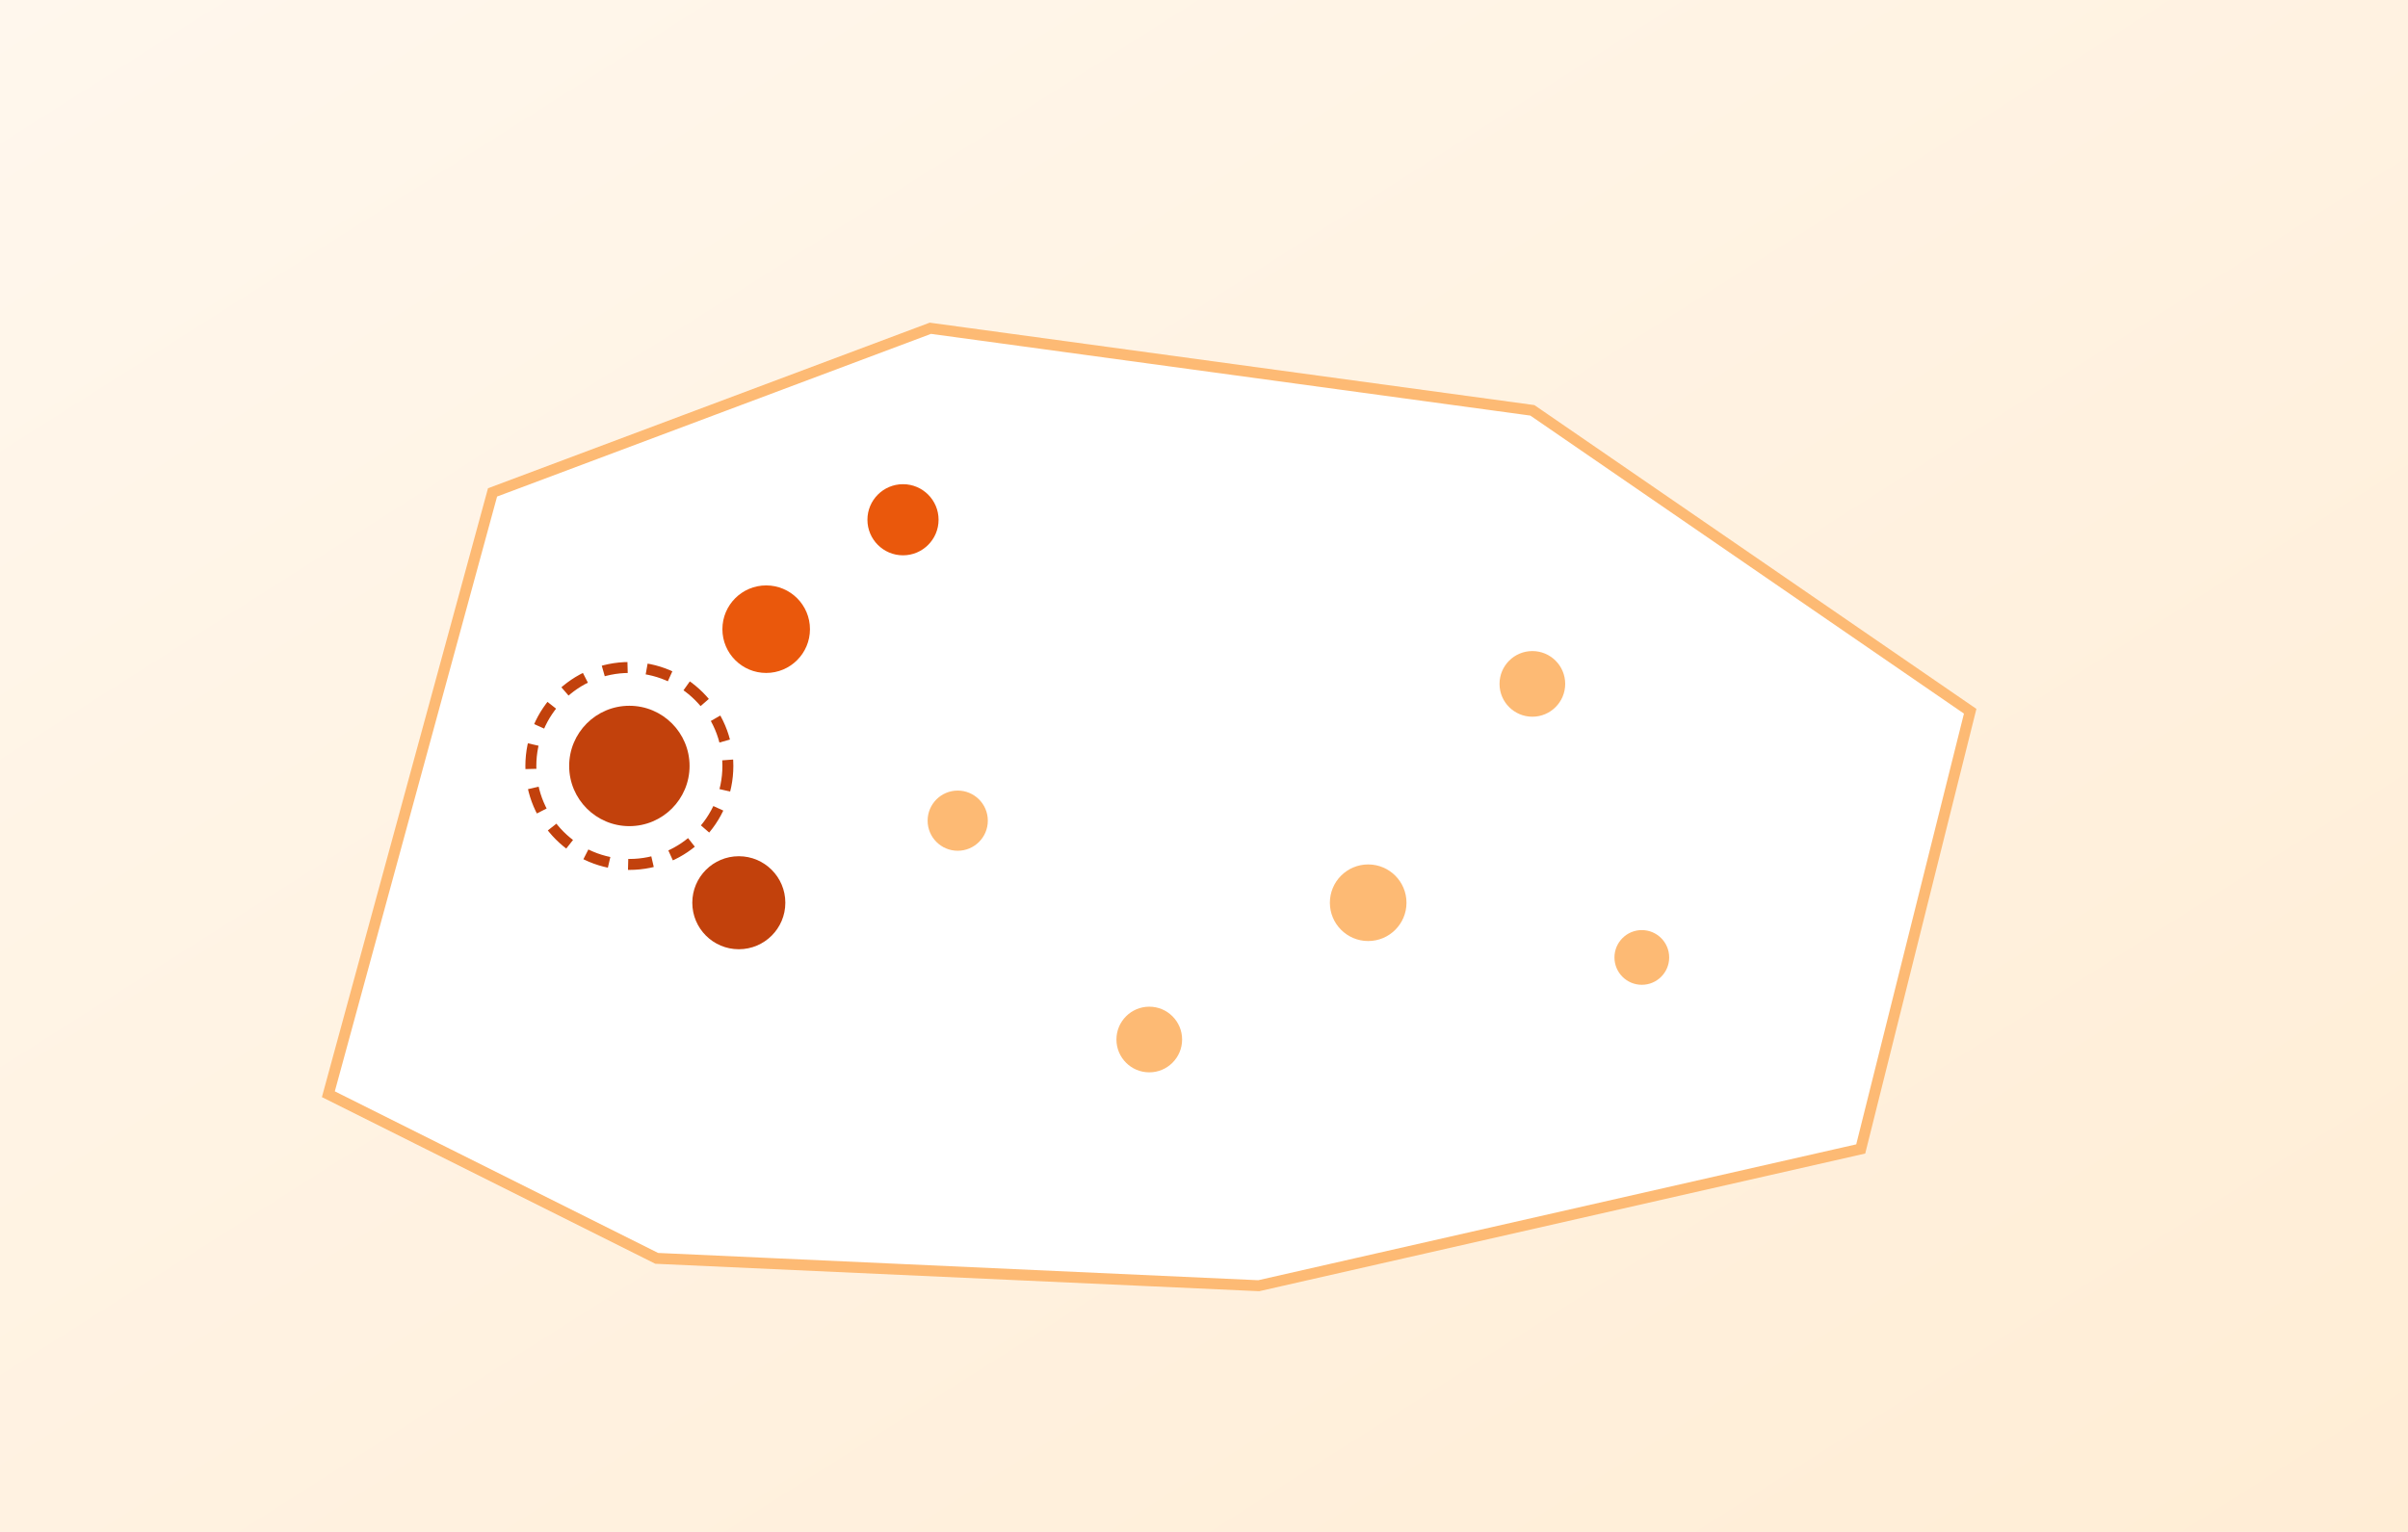
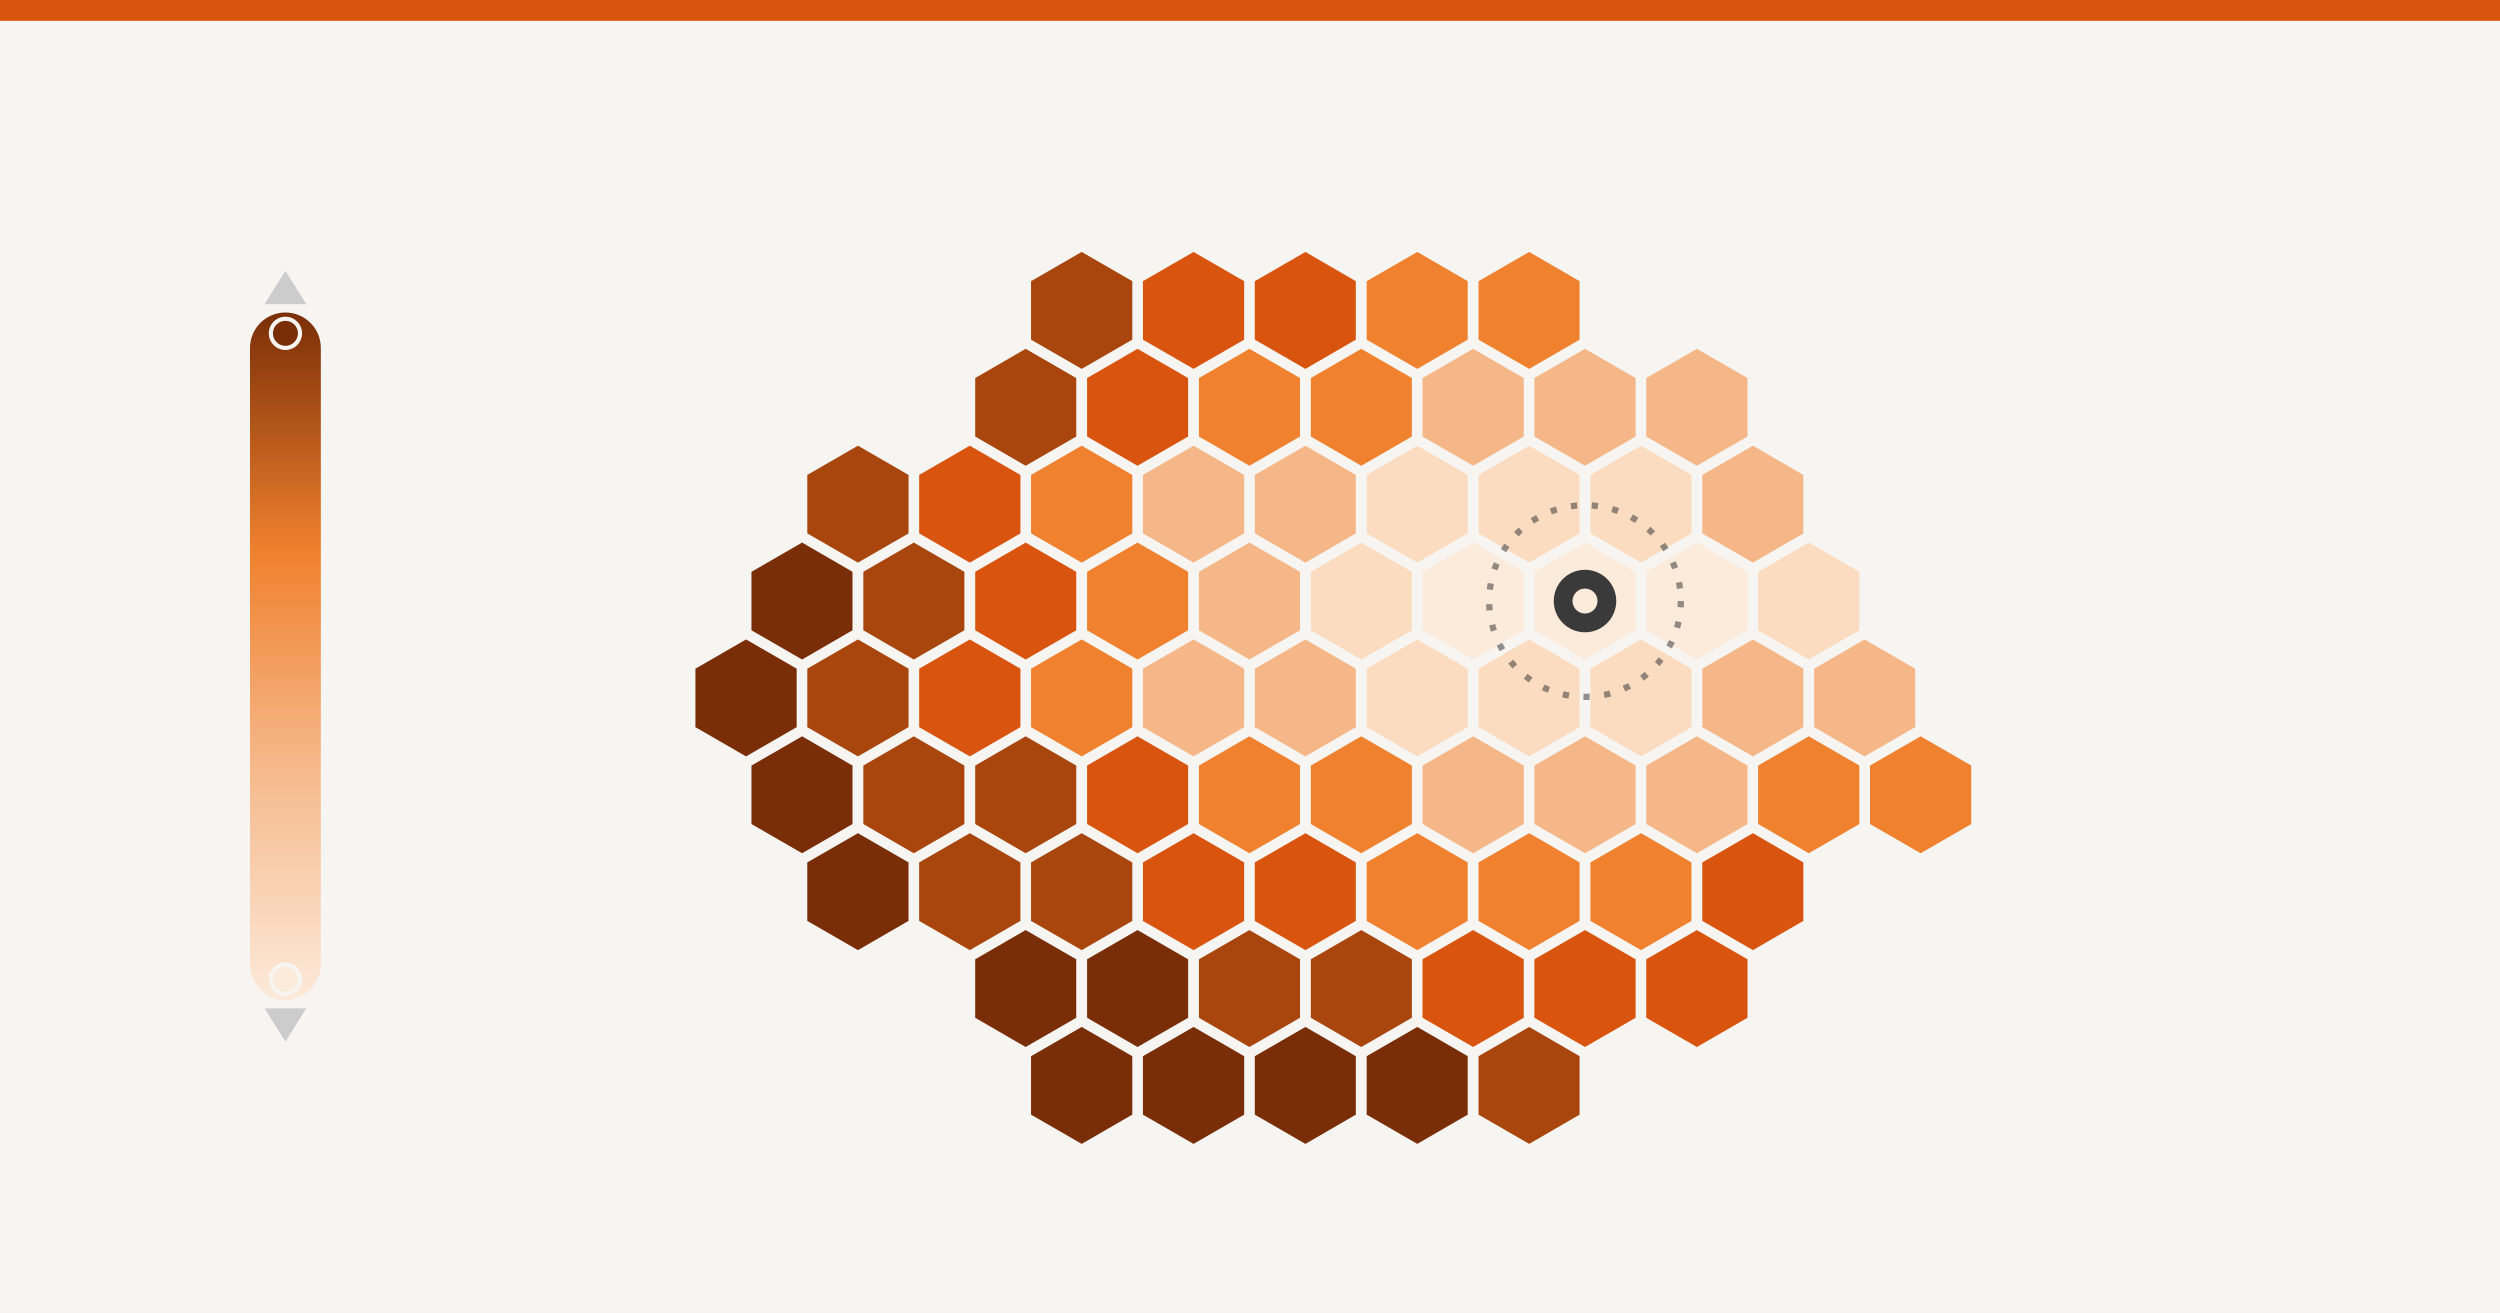
- <svg xmlns="http://www.w3.org/2000/svg" viewBox="0 0 880 560">
+ <svg xmlns="http://www.w3.org/2000/svg" viewBox="0 0 1200 630">
  <defs>
-     <linearGradient id="g" x1="0" y1="0" x2="1" y2="1">
-       <stop offset="0" stop-color="#fff7ed" />
-       <stop offset="1" stop-color="#ffedd5" />
+     <linearGradient id="legendGrad" x1="0" y1="1" x2="0" y2="0">
+       <stop offset="0%" stop-color="#FCEADA" />
+       <stop offset="35%" stop-color="#F5B788" />
+       <stop offset="65%" stop-color="#F0812E" />
+       <stop offset="100%" stop-color="#7A2E07" />
    </linearGradient>
  </defs>
-   <rect width="880" height="560" fill="url(#g)" />
-   <path d="M120 400 L180 180 L340 120 L560 150 L720 260 L680 420 L460 470 L240 460 Z" fill="#ffffff" stroke="#fdba74" stroke-width="4" />
-   <g fill="#fdba74">
-     <circle cx="500" cy="330" r="14" />
-     <circle cx="420" cy="380" r="12" />
-     <circle cx="560" cy="250" r="12" />
-     <circle cx="600" cy="350" r="10" />
-     <circle cx="350" cy="300" r="11" />
+   <rect width="1200" height="630" fill="#F7F5F2" />
+   <rect x="0" y="0" width="1200" height="10" fill="#D9550F" />
+   <rect x="120" y="150" width="34" height="330" rx="17" fill="url(#legendGrad)" />
+   <circle cx="137" cy="470" r="7" fill="#FCEADA" stroke="#F7F5F2" stroke-width="2" />
+   <circle cx="137" cy="160" r="7" fill="#7A2E07" stroke="#F7F5F2" stroke-width="2" />
+   <path d="M137 500 l-10 -16 h20 z" fill="#CCCCCC" />
+   <path d="M137 130 l-10 16 h20 z" fill="#CCCCCC" />
+   <g>
+     <polygon points="545.0,134.1 545.0,163.9 519.2,178.8 493.4,163.9 493.4,134.1 519.2,119.2" fill="#A8460D" stroke="#F7F5F2" stroke-width="3" />
+     <polygon points="598.7,134.1 598.7,163.9 572.9,178.8 547.1,163.9 547.1,134.1 572.9,119.2" fill="#D9550F" stroke="#F7F5F2" stroke-width="3" />
+     <polygon points="652.3,134.1 652.3,163.9 626.6,178.8 600.8,163.9 600.8,134.1 626.6,119.2" fill="#D9550F" stroke="#F7F5F2" stroke-width="3" />
+     <polygon points="706.0,134.1 706.0,163.9 680.3,178.8 654.5,163.9 654.5,134.1 680.3,119.2" fill="#F0812E" stroke="#F7F5F2" stroke-width="3" />
+     <polygon points="759.7,134.1 759.7,163.9 734.0,178.8 708.2,163.9 708.2,134.1 734.0,119.2" fill="#F0812E" stroke="#F7F5F2" stroke-width="3" />
+     <polygon points="518.1,180.6 518.1,210.4 492.3,225.3 466.6,210.4 466.6,180.6 492.3,165.7" fill="#A8460D" stroke="#F7F5F2" stroke-width="3" />
+     <polygon points="571.8,180.6 571.8,210.4 546.0,225.3 520.3,210.4 520.3,180.6 546.0,165.7" fill="#D9550F" stroke="#F7F5F2" stroke-width="3" />
+     <polygon points="625.5,180.6 625.5,210.4 599.7,225.3 574.0,210.4 574.0,180.6 599.7,165.7" fill="#F0812E" stroke="#F7F5F2" stroke-width="3" />
+     <polygon points="679.2,180.6 679.2,210.4 653.4,225.3 627.7,210.4 627.7,180.6 653.4,165.7" fill="#F0812E" stroke="#F7F5F2" stroke-width="3" />
+     <polygon points="732.9,180.6 732.9,210.4 707.1,225.3 681.3,210.4 681.3,180.6 707.1,165.7" fill="#F5B788" stroke="#F7F5F2" stroke-width="3" />
+     <polygon points="786.6,180.6 786.6,210.4 760.8,225.3 735.0,210.4 735.0,180.6 760.8,165.7" fill="#F5B788" stroke="#F7F5F2" stroke-width="3" />
+     <polygon points="840.3,180.6 840.3,210.4 814.5,225.3 788.7,210.4 788.7,180.6 814.5,165.7" fill="#F5B788" stroke="#F7F5F2" stroke-width="3" />
+     <polygon points="437.6,227.1 437.6,256.9 411.8,271.8 386.0,256.9 386.0,227.1 411.8,212.2" fill="#A8460D" stroke="#F7F5F2" stroke-width="3" />
+     <polygon points="491.3,227.1 491.3,256.9 465.5,271.8 439.7,256.9 439.7,227.1 465.5,212.2" fill="#D9550F" stroke="#F7F5F2" stroke-width="3" />
+     <polygon points="545.0,227.1 545.0,256.9 519.2,271.8 493.4,256.9 493.4,227.1 519.2,212.2" fill="#F0812E" stroke="#F7F5F2" stroke-width="3" />
+     <polygon points="598.7,227.1 598.7,256.9 572.9,271.8 547.1,256.9 547.1,227.1 572.9,212.2" fill="#F5B788" stroke="#F7F5F2" stroke-width="3" />
+     <polygon points="652.3,227.1 652.3,256.9 626.6,271.8 600.8,256.9 600.8,227.1 626.6,212.2" fill="#F5B788" stroke="#F7F5F2" stroke-width="3" />
+     <polygon points="706.0,227.1 706.0,256.9 680.3,271.8 654.5,256.9 654.5,227.1 680.3,212.2" fill="#FBDCC0" stroke="#F7F5F2" stroke-width="3" />
+     <polygon points="759.7,227.1 759.7,256.9 734.0,271.8 708.2,256.9 708.2,227.1 734.0,212.2" fill="#FBDCC0" stroke="#F7F5F2" stroke-width="3" />
+     <polygon points="813.4,227.1 813.4,256.9 787.7,271.8 761.9,256.9 761.9,227.1 787.7,212.2" fill="#FBDCC0" stroke="#F7F5F2" stroke-width="3" />
+     <polygon points="867.1,227.1 867.1,256.9 841.4,271.8 815.6,256.9 815.6,227.1 841.4,212.2" fill="#F5B788" stroke="#F7F5F2" stroke-width="3" />
+     <polygon points="410.7,273.6 410.7,303.4 385.0,318.3 359.2,303.4 359.2,273.6 385.0,258.7" fill="#7A2E07" stroke="#F7F5F2" stroke-width="3" />
+     <polygon points="464.4,273.6 464.4,303.4 438.6,318.3 412.9,303.4 412.9,273.6 438.6,258.7" fill="#A8460D" stroke="#F7F5F2" stroke-width="3" />
+     <polygon points="518.1,273.6 518.1,303.4 492.3,318.3 466.6,303.4 466.6,273.6 492.3,258.7" fill="#D9550F" stroke="#F7F5F2" stroke-width="3" />
+     <polygon points="571.8,273.6 571.8,303.4 546.0,318.3 520.3,303.4 520.3,273.6 546.0,258.7" fill="#F0812E" stroke="#F7F5F2" stroke-width="3" />
+     <polygon points="625.5,273.6 625.5,303.4 599.7,318.3 574.0,303.4 574.0,273.6 599.7,258.7" fill="#F5B788" stroke="#F7F5F2" stroke-width="3" />
+     <polygon points="679.2,273.6 679.2,303.4 653.4,318.3 627.7,303.4 627.7,273.6 653.4,258.7" fill="#FBDCC0" stroke="#F7F5F2" stroke-width="3" />
+     <polygon points="732.9,273.6 732.9,303.4 707.1,318.3 681.3,303.4 681.3,273.6 707.1,258.7" fill="#FCEADA" stroke="#F7F5F2" stroke-width="3" />
+     <polygon points="786.6,273.6 786.6,303.4 760.8,318.3 735.0,303.4 735.0,273.6 760.8,258.7" fill="#FCEADA" stroke="#F7F5F2" stroke-width="3" />
+     <polygon points="840.3,273.6 840.3,303.4 814.5,318.3 788.7,303.4 788.7,273.6 814.5,258.7" fill="#FCEADA" stroke="#F7F5F2" stroke-width="3" />
+     <polygon points="894.0,273.6 894.0,303.4 868.2,318.3 842.4,303.4 842.4,273.6 868.2,258.7" fill="#FBDCC0" stroke="#F7F5F2" stroke-width="3" />
+     <polygon points="383.9,320.1 383.9,349.9 358.1,364.8 332.3,349.9 332.3,320.1 358.1,305.2" fill="#7A2E07" stroke="#F7F5F2" stroke-width="3" />
+     <polygon points="437.6,320.1 437.6,349.9 411.8,364.8 386.0,349.9 386.0,320.1 411.8,305.2" fill="#A8460D" stroke="#F7F5F2" stroke-width="3" />
+     <polygon points="491.3,320.1 491.3,349.9 465.5,364.8 439.7,349.9 439.7,320.1 465.5,305.2" fill="#D9550F" stroke="#F7F5F2" stroke-width="3" />
+     <polygon points="545.0,320.1 545.0,349.9 519.2,364.8 493.4,349.9 493.4,320.1 519.2,305.2" fill="#F0812E" stroke="#F7F5F2" stroke-width="3" />
+     <polygon points="598.7,320.1 598.7,349.9 572.9,364.8 547.1,349.9 547.1,320.1 572.9,305.2" fill="#F5B788" stroke="#F7F5F2" stroke-width="3" />
+     <polygon points="652.3,320.1 652.3,349.9 626.6,364.8 600.8,349.9 600.8,320.1 626.6,305.2" fill="#F5B788" stroke="#F7F5F2" stroke-width="3" />
+     <polygon points="706.0,320.1 706.0,349.9 680.3,364.8 654.5,349.9 654.5,320.1 680.3,305.2" fill="#FBDCC0" stroke="#F7F5F2" stroke-width="3" />
+     <polygon points="759.7,320.1 759.7,349.9 734.0,364.8 708.2,349.9 708.2,320.1 734.0,305.2" fill="#FBDCC0" stroke="#F7F5F2" stroke-width="3" />
+     <polygon points="813.4,320.1 813.4,349.9 787.7,364.8 761.9,349.9 761.9,320.1 787.7,305.2" fill="#FBDCC0" stroke="#F7F5F2" stroke-width="3" />
+     <polygon points="867.1,320.1 867.1,349.9 841.4,364.8 815.6,349.9 815.6,320.1 841.4,305.2" fill="#F5B788" stroke="#F7F5F2" stroke-width="3" />
+     <polygon points="920.8,320.1 920.8,349.9 895.0,364.8 869.3,349.9 869.3,320.1 895.0,305.2" fill="#F5B788" stroke="#F7F5F2" stroke-width="3" />
+     <polygon points="410.7,366.6 410.7,396.4 385.0,411.3 359.2,396.4 359.2,366.6 385.0,351.7" fill="#7A2E07" stroke="#F7F5F2" stroke-width="3" />
+     <polygon points="464.4,366.6 464.4,396.4 438.6,411.3 412.9,396.4 412.9,366.6 438.6,351.7" fill="#A8460D" stroke="#F7F5F2" stroke-width="3" />
+     <polygon points="518.1,366.6 518.1,396.4 492.3,411.3 466.6,396.4 466.6,366.6 492.3,351.7" fill="#A8460D" stroke="#F7F5F2" stroke-width="3" />
+     <polygon points="571.8,366.6 571.8,396.4 546.0,411.3 520.3,396.4 520.3,366.6 546.0,351.7" fill="#D9550F" stroke="#F7F5F2" stroke-width="3" />
+     <polygon points="625.5,366.6 625.5,396.4 599.7,411.3 574.0,396.4 574.0,366.6 599.7,351.7" fill="#F0812E" stroke="#F7F5F2" stroke-width="3" />
+     <polygon points="679.2,366.6 679.2,396.4 653.4,411.3 627.7,396.4 627.7,366.6 653.4,351.7" fill="#F0812E" stroke="#F7F5F2" stroke-width="3" />
+     <polygon points="732.9,366.6 732.9,396.4 707.1,411.3 681.3,396.4 681.3,366.6 707.1,351.7" fill="#F5B788" stroke="#F7F5F2" stroke-width="3" />
+     <polygon points="786.6,366.6 786.6,396.4 760.8,411.3 735.0,396.4 735.0,366.6 760.8,351.7" fill="#F5B788" stroke="#F7F5F2" stroke-width="3" />
+     <polygon points="840.3,366.6 840.3,396.4 814.5,411.3 788.7,396.4 788.7,366.6 814.5,351.7" fill="#F5B788" stroke="#F7F5F2" stroke-width="3" />
+     <polygon points="894.0,366.6 894.0,396.4 868.2,411.3 842.4,396.4 842.4,366.6 868.2,351.7" fill="#F0812E" stroke="#F7F5F2" stroke-width="3" />
+     <polygon points="947.7,366.6 947.7,396.4 921.9,411.3 896.1,396.4 896.1,366.6 921.9,351.7" fill="#F0812E" stroke="#F7F5F2" stroke-width="3" />
+     <polygon points="437.6,413.1 437.6,442.9 411.8,457.8 386.0,442.9 386.0,413.1 411.8,398.2" fill="#7A2E07" stroke="#F7F5F2" stroke-width="3" />
+     <polygon points="491.3,413.1 491.3,442.9 465.5,457.8 439.7,442.9 439.7,413.1 465.5,398.2" fill="#A8460D" stroke="#F7F5F2" stroke-width="3" />
+     <polygon points="545.0,413.1 545.0,442.9 519.2,457.8 493.4,442.9 493.4,413.1 519.2,398.2" fill="#A8460D" stroke="#F7F5F2" stroke-width="3" />
+     <polygon points="598.7,413.1 598.7,442.9 572.9,457.8 547.1,442.9 547.1,413.1 572.9,398.2" fill="#D9550F" stroke="#F7F5F2" stroke-width="3" />
+     <polygon points="652.3,413.1 652.3,442.9 626.6,457.8 600.8,442.9 600.8,413.1 626.6,398.2" fill="#D9550F" stroke="#F7F5F2" stroke-width="3" />
+     <polygon points="706.0,413.1 706.0,442.9 680.3,457.8 654.5,442.9 654.5,413.1 680.3,398.2" fill="#F0812E" stroke="#F7F5F2" stroke-width="3" />
+     <polygon points="759.7,413.1 759.7,442.9 734.0,457.8 708.2,442.9 708.2,413.1 734.0,398.2" fill="#F0812E" stroke="#F7F5F2" stroke-width="3" />
+     <polygon points="813.4,413.1 813.4,442.9 787.7,457.8 761.9,442.9 761.9,413.1 787.7,398.2" fill="#F0812E" stroke="#F7F5F2" stroke-width="3" />
+     <polygon points="867.1,413.1 867.1,442.9 841.4,457.8 815.6,442.9 815.6,413.1 841.4,398.2" fill="#D9550F" stroke="#F7F5F2" stroke-width="3" />
+     <polygon points="518.1,459.6 518.1,489.4 492.3,504.3 466.6,489.4 466.6,459.6 492.3,444.7" fill="#7A2E07" stroke="#F7F5F2" stroke-width="3" />
+     <polygon points="571.8,459.6 571.8,489.4 546.0,504.3 520.3,489.4 520.3,459.6 546.0,444.7" fill="#7A2E07" stroke="#F7F5F2" stroke-width="3" />
+     <polygon points="625.5,459.6 625.5,489.4 599.7,504.3 574.0,489.4 574.0,459.6 599.7,444.7" fill="#A8460D" stroke="#F7F5F2" stroke-width="3" />
+     <polygon points="679.2,459.6 679.2,489.4 653.4,504.3 627.7,489.4 627.7,459.6 653.4,444.7" fill="#A8460D" stroke="#F7F5F2" stroke-width="3" />
+     <polygon points="732.9,459.6 732.9,489.4 707.1,504.3 681.3,489.4 681.3,459.6 707.1,444.7" fill="#D9550F" stroke="#F7F5F2" stroke-width="3" />
+     <polygon points="786.6,459.6 786.6,489.4 760.8,504.3 735.0,489.4 735.0,459.6 760.8,444.7" fill="#D9550F" stroke="#F7F5F2" stroke-width="3" />
+     <polygon points="840.3,459.6 840.3,489.4 814.5,504.3 788.7,489.4 788.7,459.6 814.5,444.7" fill="#D9550F" stroke="#F7F5F2" stroke-width="3" />
+     <polygon points="545.0,506.1 545.0,535.9 519.2,550.8 493.4,535.9 493.4,506.1 519.2,491.2" fill="#7A2E07" stroke="#F7F5F2" stroke-width="3" />
+     <polygon points="598.7,506.1 598.7,535.9 572.9,550.8 547.1,535.9 547.1,506.1 572.9,491.2" fill="#7A2E07" stroke="#F7F5F2" stroke-width="3" />
+     <polygon points="652.3,506.1 652.3,535.9 626.6,550.8 600.8,535.9 600.8,506.1 626.6,491.2" fill="#7A2E07" stroke="#F7F5F2" stroke-width="3" />
+     <polygon points="706.0,506.1 706.0,535.9 680.3,550.8 654.5,535.9 654.5,506.1 680.3,491.2" fill="#7A2E07" stroke="#F7F5F2" stroke-width="3" />
+     <polygon points="759.7,506.1 759.7,535.9 734.0,550.8 708.2,535.9 708.2,506.1 734.0,491.2" fill="#A8460D" stroke="#F7F5F2" stroke-width="3" />
  </g>
-   <g fill="#ea580c">
-     <circle cx="280" cy="230" r="16" />
-     <circle cx="330" cy="190" r="13" />
+   <g transform="translate(760.8,288.5)">
+     <circle r="46" fill="none" stroke="#3A3A3A" stroke-width="3" stroke-dasharray="3 7" opacity="0.55" />
+     <circle r="15" fill="#3A3A3A" />
+     <circle r="6" fill="#FCEADA" />
  </g>
-   <g fill="#c2410c">
-     <circle cx="230" cy="280" r="22" />
-     <circle cx="270" cy="330" r="17" />
-   </g>
-   <circle cx="230" cy="280" r="36" fill="none" stroke="#c2410c" stroke-width="4" stroke-dasharray="9 7" />
</svg>
